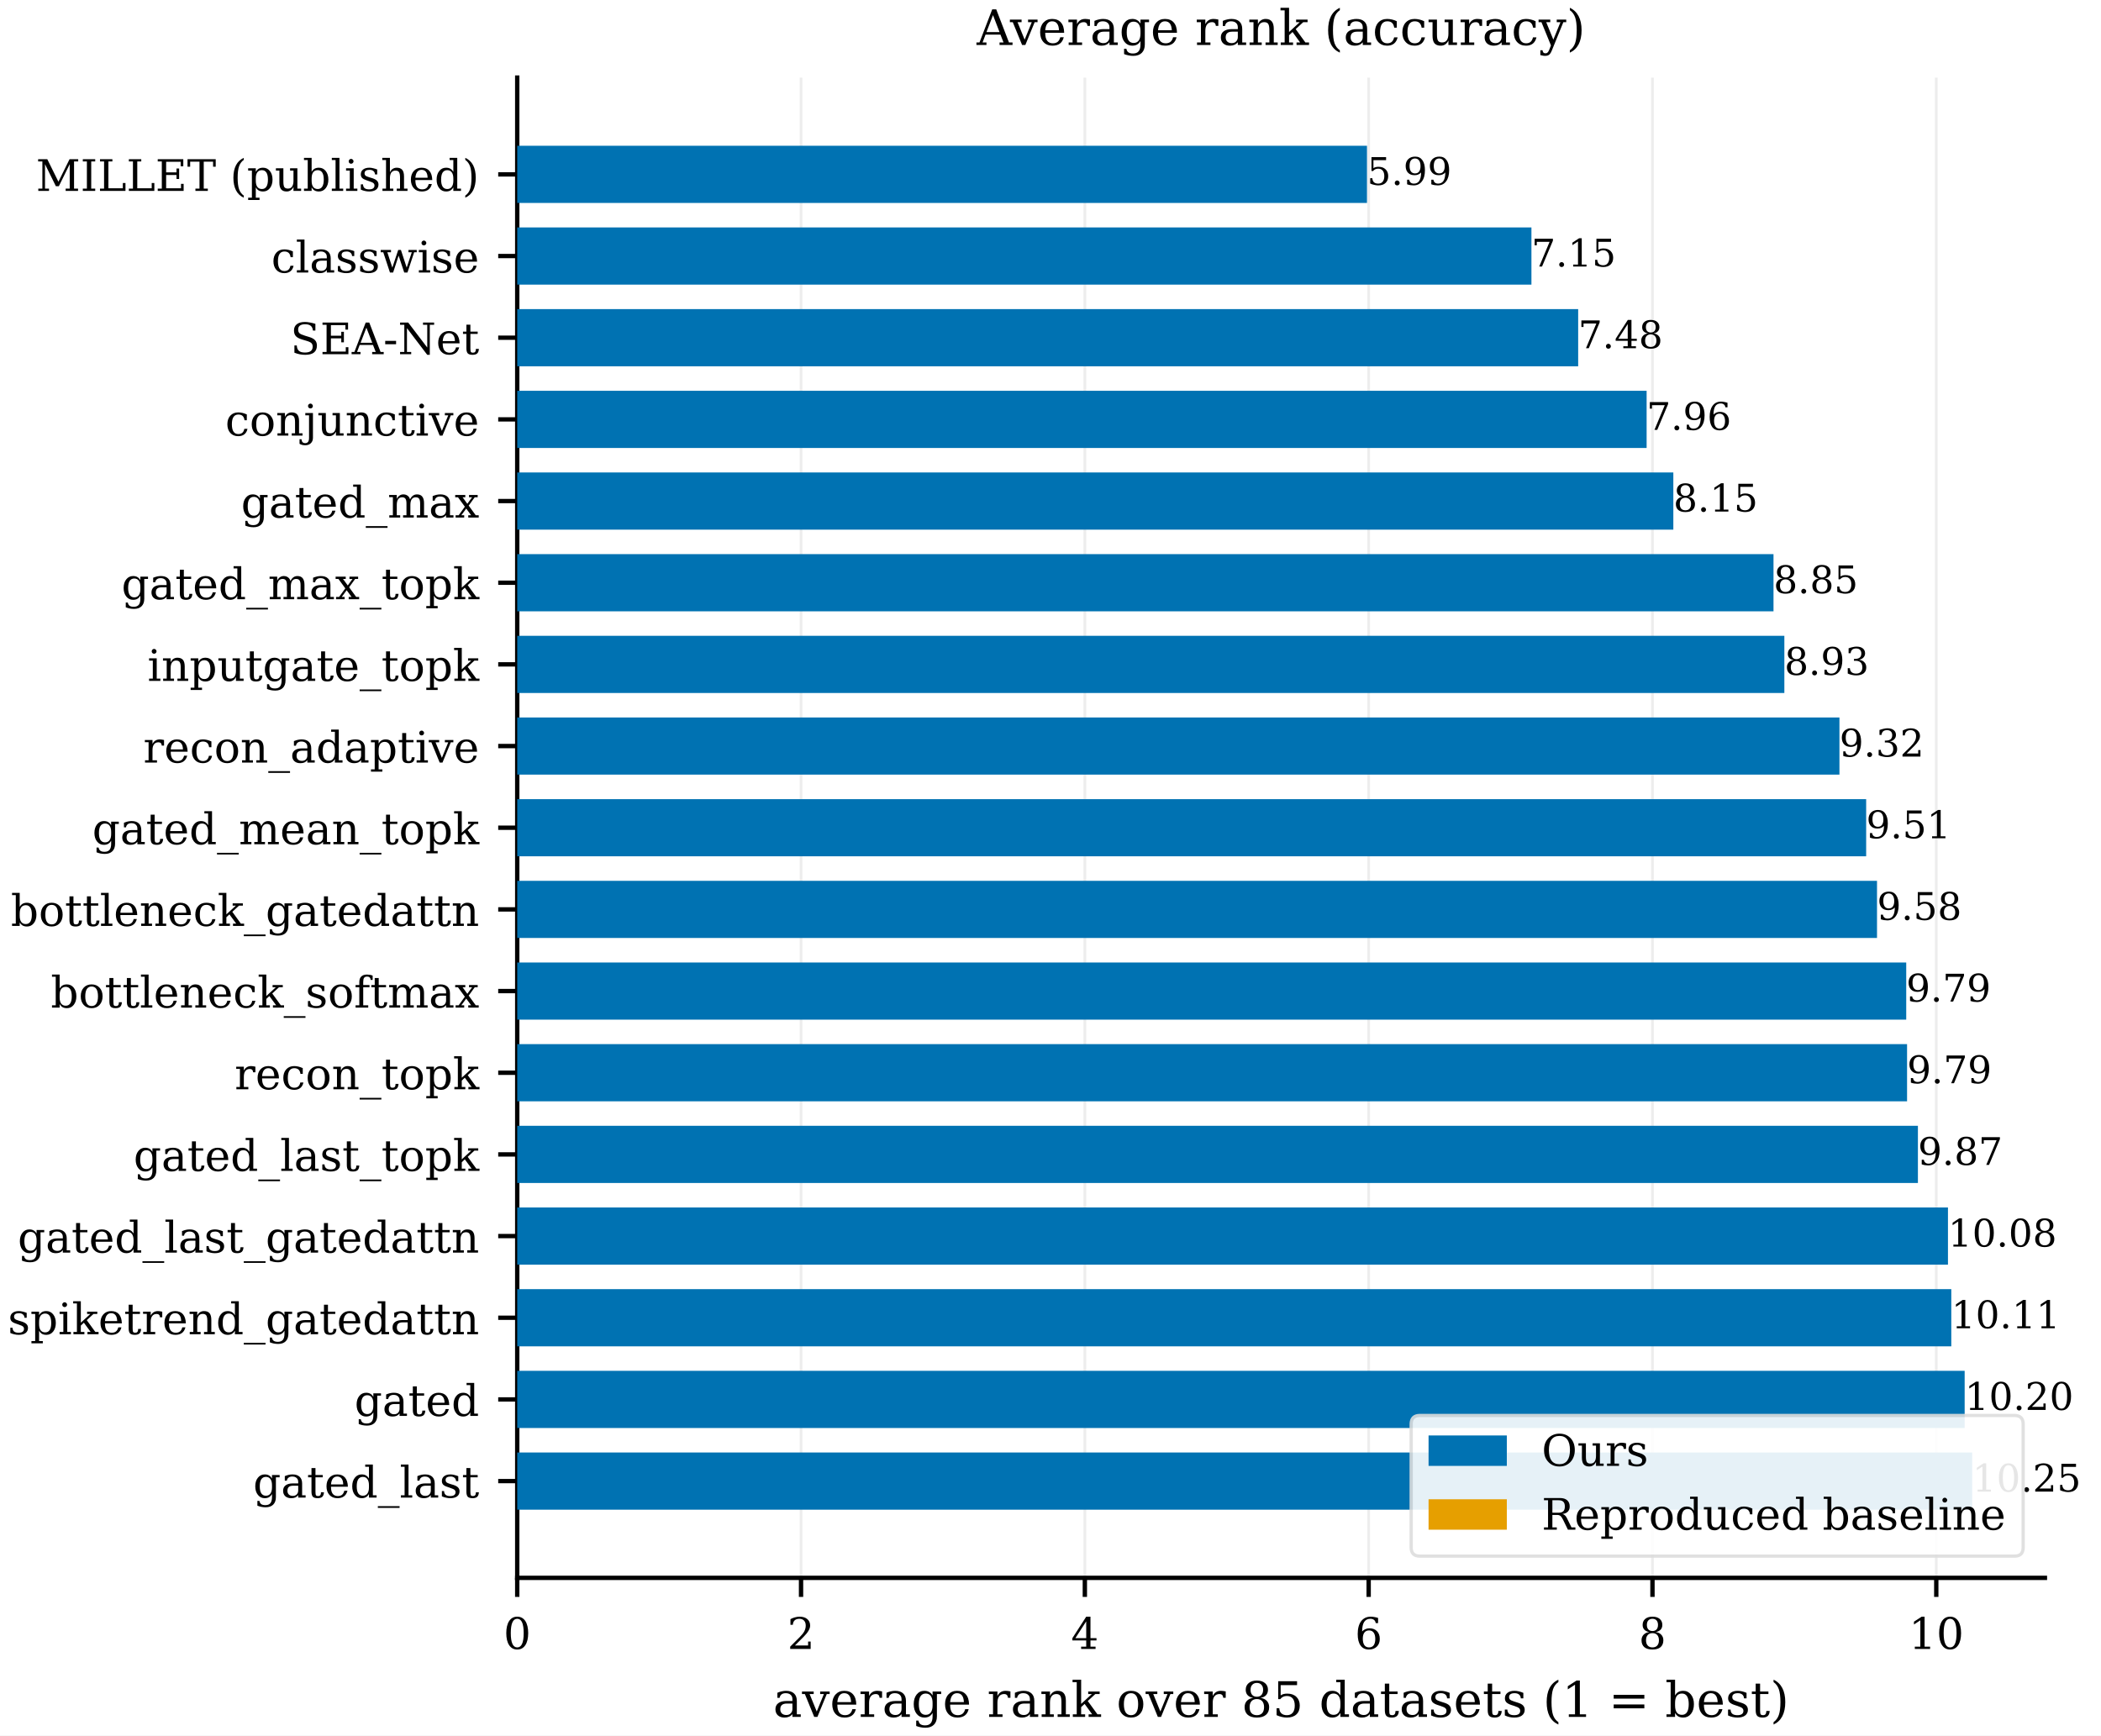
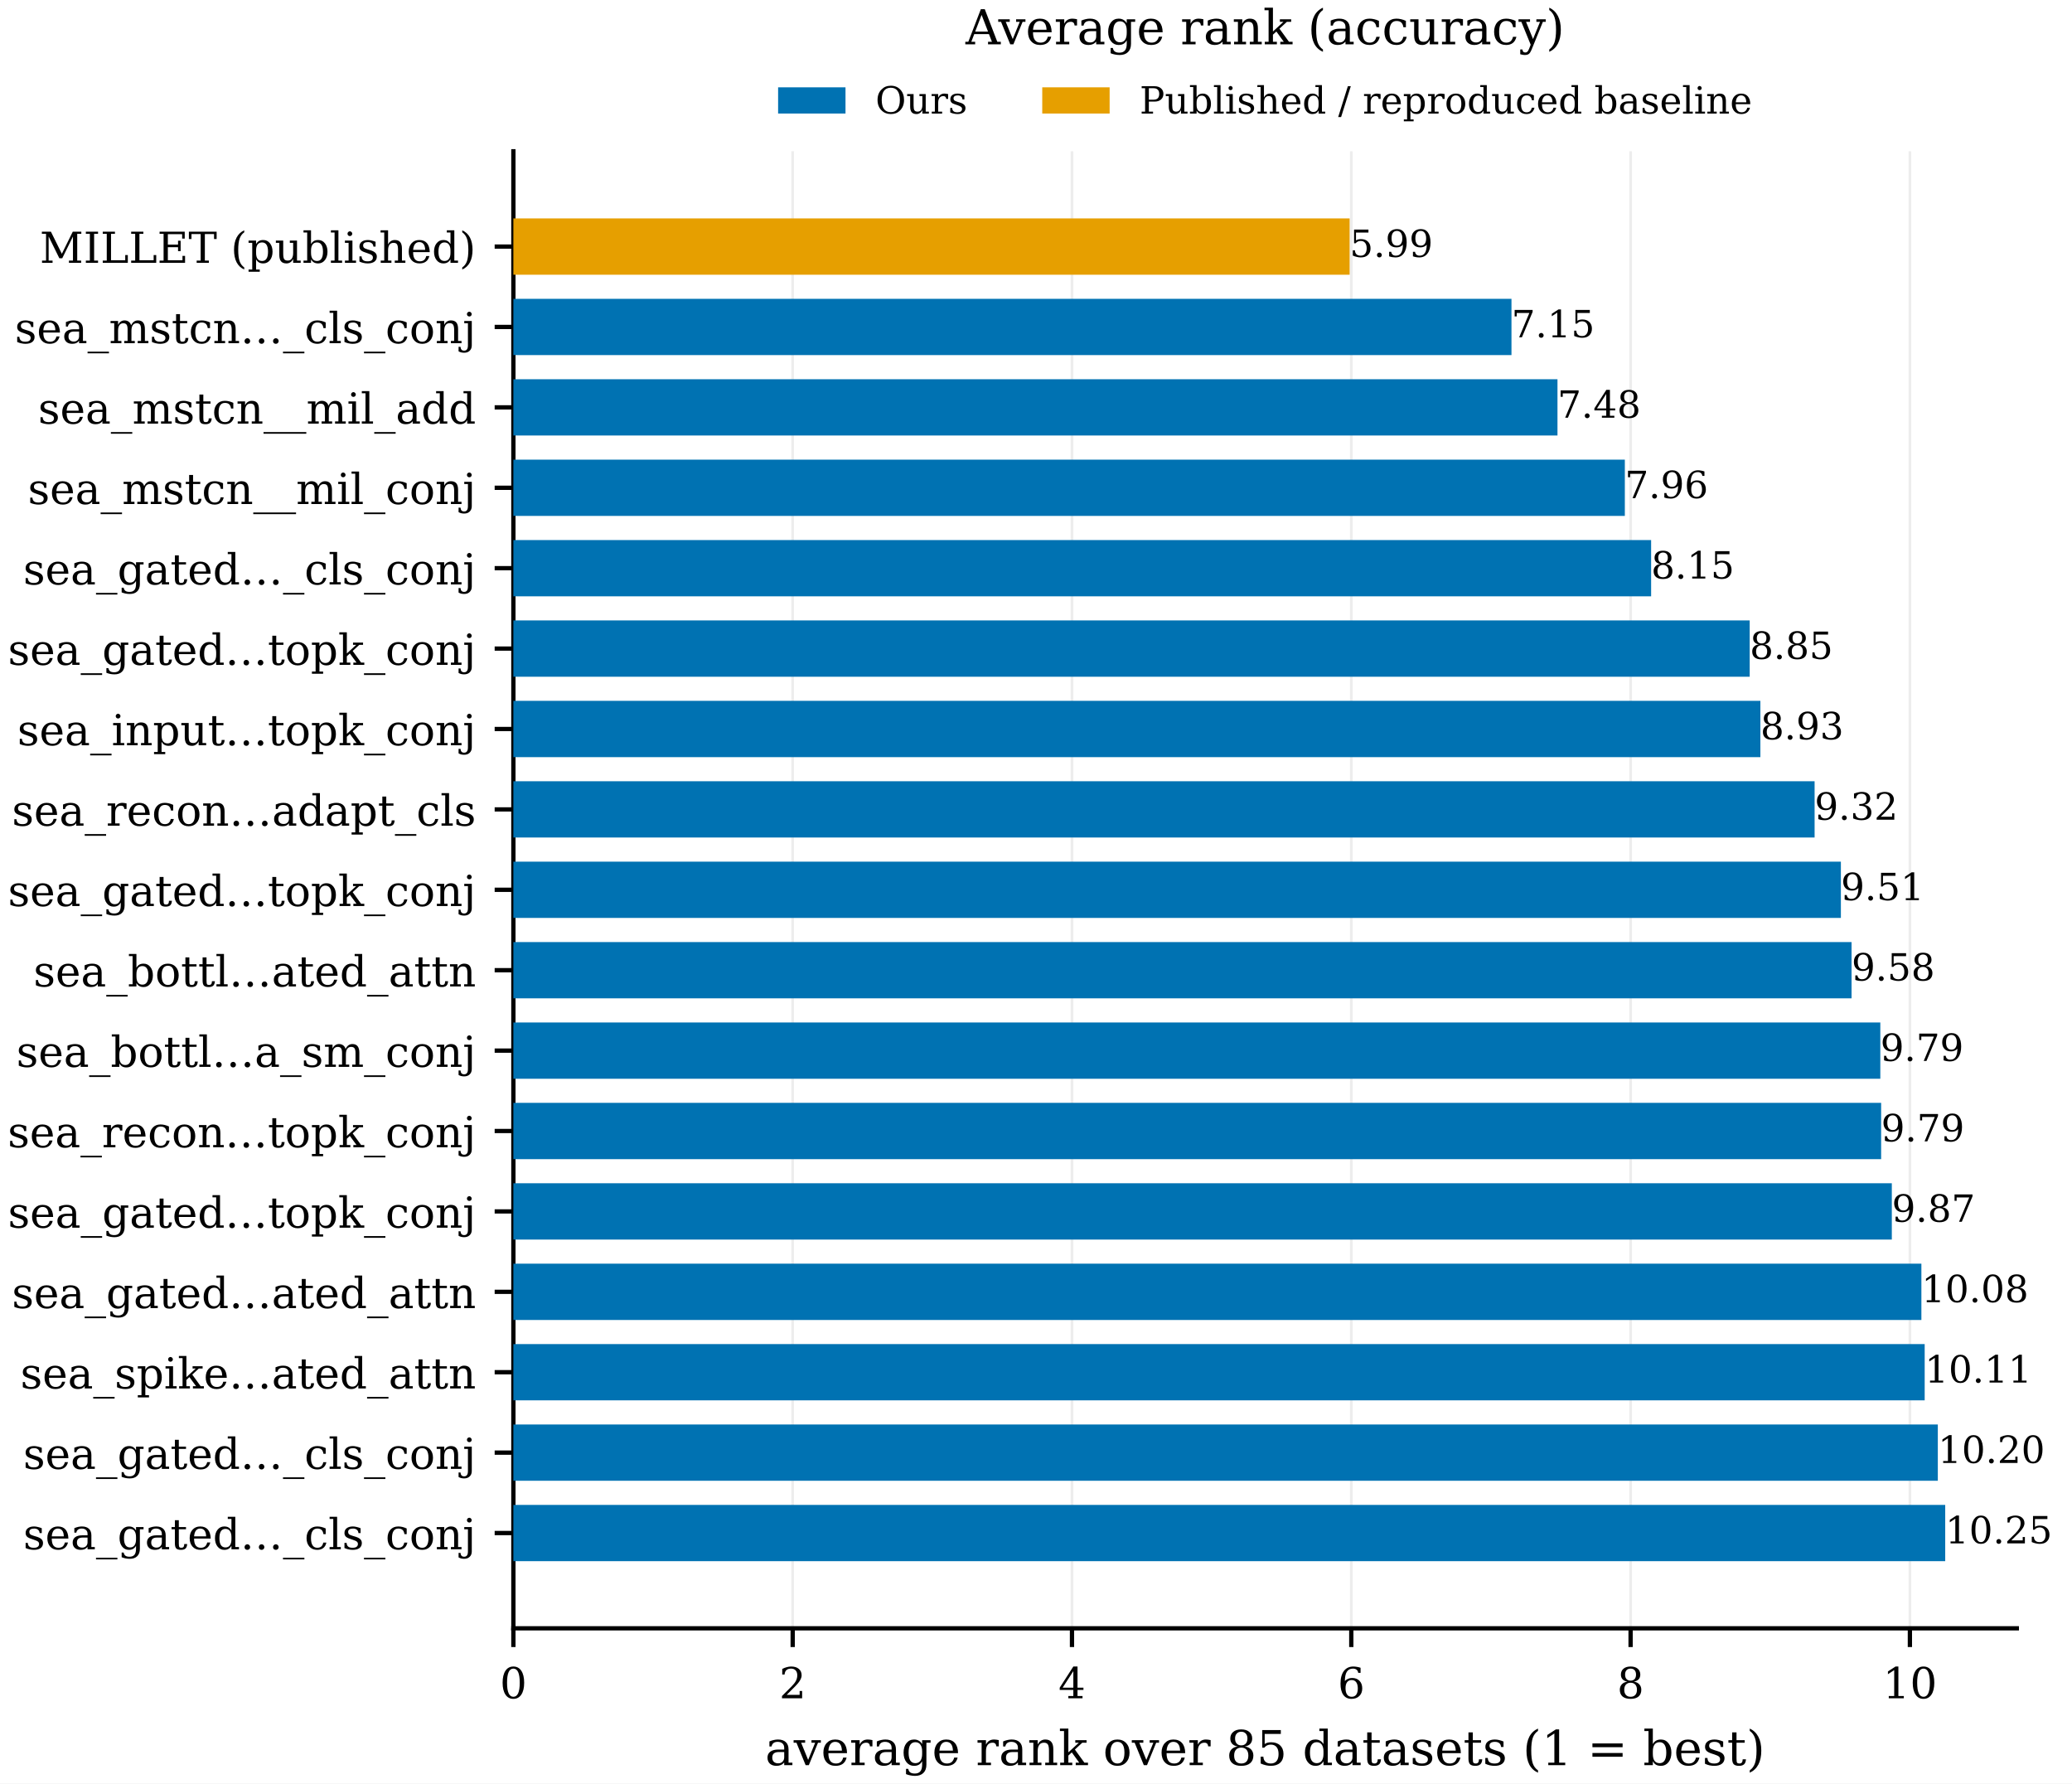
- <svg xmlns="http://www.w3.org/2000/svg" xmlns:xlink="http://www.w3.org/1999/xlink" width="386.582pt" height="319.391pt" viewBox="0 0 386.582 319.391" version="1.1">
+ <svg xmlns="http://www.w3.org/2000/svg" xmlns:xlink="http://www.w3.org/1999/xlink" width="387.398pt" height="333.391pt" viewBox="0 0 387.398 333.391" version="1.1">
  <defs>
    <style type="text/css">*{stroke-linejoin: round; stroke-linecap: butt}</style>
  </defs>
  <g id="figure_1">
    <g id="patch_1">
-       <path d="M -0 319.391  L 386.582 319.391  L 386.582 0  L -0 0  z " style="fill: #ffffff" />
+       <path d="M -0 333.391  L 387.398 333.391  L 387.398 0  L -0 0  z " style="fill: #ffffff" />
    </g>
    <g id="axes_1">
      <g id="patch_2">
-         <path d="M 95.17 290.37  L 376.262 290.37  L 376.262 14.279  L 95.17 14.279  z " style="fill: #ffffff" />
+         <path d="M 95.986 304.37  L 377.079 304.37  L 377.079 28.279  L 95.986 28.279  z " style="fill: #ffffff" />
      </g>
      <g id="matplotlib.axis_1">
        <g id="xtick_1">
          <g id="line2d_1">
-             <path d="M 95.17 290.37  L 95.17 14.279  " clip-path="url(#p36bfbd671e)" style="fill: none; stroke: #cccccc; stroke-opacity: 0.35; stroke-width: 0.5; stroke-linecap: square" />
+             <path d="M 95.986 304.37  L 95.986 28.279  " clip-path="url(#p0c014fd1ec)" style="fill: none; stroke: #cccccc; stroke-opacity: 0.35; stroke-width: 0.5; stroke-linecap: square" />
          </g>
          <g id="line2d_2">
            <defs>
-               <path id="md4dc0b3543" d="M 0 0  L 0 3.5  " style="stroke: #000000; stroke-width: 0.8" />
+               <path id="m9a88ada9fd" d="M 0 0  L 0 3.5  " style="stroke: #000000; stroke-width: 0.8" />
            </defs>
            <g>
-               <use xlink:href="#md4dc0b3543" x="95.17" y="290.37" style="stroke: #000000; stroke-width: 0.8" />
+               <use xlink:href="#m9a88ada9fd" x="95.986" y="304.37" style="stroke: #000000; stroke-width: 0.8" />
            </g>
          </g>
          <g id="text_1">
-             <text style="font: 8px 'DejaVu Serif', 'Times New Roman', 'Times', 'Computer Modern Roman', serif; text-anchor: middle" x="95.17" y="303.449" transform="rotate(-0 95.17 303.4485)">0</text>
+             <text style="font: 8px 'DejaVu Serif', 'Times New Roman', 'Times', 'Computer Modern Roman', serif; text-anchor: middle" x="95.986" y="317.449" transform="rotate(-0 95.98625 317.4485)">0</text>
          </g>
        </g>
        <g id="xtick_2">
          <g id="line2d_3">
-             <path d="M 147.391 290.37  L 147.391 14.279  " clip-path="url(#p36bfbd671e)" style="fill: none; stroke: #cccccc; stroke-opacity: 0.35; stroke-width: 0.5; stroke-linecap: square" />
+             <path d="M 148.207 304.37  L 148.207 28.279  " clip-path="url(#p0c014fd1ec)" style="fill: none; stroke: #cccccc; stroke-opacity: 0.35; stroke-width: 0.5; stroke-linecap: square" />
          </g>
          <g id="line2d_4">
            <g>
-               <use xlink:href="#md4dc0b3543" x="147.391" y="290.37" style="stroke: #000000; stroke-width: 0.8" />
+               <use xlink:href="#m9a88ada9fd" x="148.207" y="304.37" style="stroke: #000000; stroke-width: 0.8" />
            </g>
          </g>
          <g id="text_2">
-             <text style="font: 8px 'DejaVu Serif', 'Times New Roman', 'Times', 'Computer Modern Roman', serif; text-anchor: middle" x="147.391" y="303.449" transform="rotate(-0 147.3906 303.4485)">2</text>
+             <text style="font: 8px 'DejaVu Serif', 'Times New Roman', 'Times', 'Computer Modern Roman', serif; text-anchor: middle" x="148.207" y="317.449" transform="rotate(-0 148.2068 317.4485)">2</text>
          </g>
        </g>
        <g id="xtick_3">
          <g id="line2d_5">
-             <path d="M 199.611 290.37  L 199.611 14.279  " clip-path="url(#p36bfbd671e)" style="fill: none; stroke: #cccccc; stroke-opacity: 0.35; stroke-width: 0.5; stroke-linecap: square" />
+             <path d="M 200.427 304.37  L 200.427 28.279  " clip-path="url(#p0c014fd1ec)" style="fill: none; stroke: #cccccc; stroke-opacity: 0.35; stroke-width: 0.5; stroke-linecap: square" />
          </g>
          <g id="line2d_6">
            <g>
-               <use xlink:href="#md4dc0b3543" x="199.611" y="290.37" style="stroke: #000000; stroke-width: 0.8" />
+               <use xlink:href="#m9a88ada9fd" x="200.427" y="304.37" style="stroke: #000000; stroke-width: 0.8" />
            </g>
          </g>
          <g id="text_3">
-             <text style="font: 8px 'DejaVu Serif', 'Times New Roman', 'Times', 'Computer Modern Roman', serif; text-anchor: middle" x="199.611" y="303.449" transform="rotate(-0 199.6111 303.4485)">4</text>
+             <text style="font: 8px 'DejaVu Serif', 'Times New Roman', 'Times', 'Computer Modern Roman', serif; text-anchor: middle" x="200.427" y="317.449" transform="rotate(-0 200.4274 317.4485)">4</text>
          </g>
        </g>
        <g id="xtick_4">
          <g id="line2d_7">
-             <path d="M 251.832 290.37  L 251.832 14.279  " clip-path="url(#p36bfbd671e)" style="fill: none; stroke: #cccccc; stroke-opacity: 0.35; stroke-width: 0.5; stroke-linecap: square" />
+             <path d="M 252.648 304.37  L 252.648 28.279  " clip-path="url(#p0c014fd1ec)" style="fill: none; stroke: #cccccc; stroke-opacity: 0.35; stroke-width: 0.5; stroke-linecap: square" />
          </g>
          <g id="line2d_8">
            <g>
-               <use xlink:href="#md4dc0b3543" x="251.832" y="290.37" style="stroke: #000000; stroke-width: 0.8" />
+               <use xlink:href="#m9a88ada9fd" x="252.648" y="304.37" style="stroke: #000000; stroke-width: 0.8" />
            </g>
          </g>
          <g id="text_4">
-             <text style="font: 8px 'DejaVu Serif', 'Times New Roman', 'Times', 'Computer Modern Roman', serif; text-anchor: middle" x="251.832" y="303.449" transform="rotate(-0 251.8317 303.4485)">6</text>
+             <text style="font: 8px 'DejaVu Serif', 'Times New Roman', 'Times', 'Computer Modern Roman', serif; text-anchor: middle" x="252.648" y="317.449" transform="rotate(-0 252.6479 317.4485)">6</text>
          </g>
        </g>
        <g id="xtick_5">
          <g id="line2d_9">
-             <path d="M 304.052 290.37  L 304.052 14.279  " clip-path="url(#p36bfbd671e)" style="fill: none; stroke: #cccccc; stroke-opacity: 0.35; stroke-width: 0.5; stroke-linecap: square" />
+             <path d="M 304.868 304.37  L 304.868 28.279  " clip-path="url(#p0c014fd1ec)" style="fill: none; stroke: #cccccc; stroke-opacity: 0.35; stroke-width: 0.5; stroke-linecap: square" />
          </g>
          <g id="line2d_10">
            <g>
-               <use xlink:href="#md4dc0b3543" x="304.052" y="290.37" style="stroke: #000000; stroke-width: 0.8" />
+               <use xlink:href="#m9a88ada9fd" x="304.868" y="304.37" style="stroke: #000000; stroke-width: 0.8" />
            </g>
          </g>
          <g id="text_5">
-             <text style="font: 8px 'DejaVu Serif', 'Times New Roman', 'Times', 'Computer Modern Roman', serif; text-anchor: middle" x="304.052" y="303.449" transform="rotate(-0 304.0522 303.4485)">8</text>
+             <text style="font: 8px 'DejaVu Serif', 'Times New Roman', 'Times', 'Computer Modern Roman', serif; text-anchor: middle" x="304.868" y="317.449" transform="rotate(-0 304.8685 317.4485)">8</text>
          </g>
        </g>
        <g id="xtick_6">
          <g id="line2d_11">
-             <path d="M 356.273 290.37  L 356.273 14.279  " clip-path="url(#p36bfbd671e)" style="fill: none; stroke: #cccccc; stroke-opacity: 0.35; stroke-width: 0.5; stroke-linecap: square" />
+             <path d="M 357.089 304.37  L 357.089 28.279  " clip-path="url(#p0c014fd1ec)" style="fill: none; stroke: #cccccc; stroke-opacity: 0.35; stroke-width: 0.5; stroke-linecap: square" />
          </g>
          <g id="line2d_12">
            <g>
-               <use xlink:href="#md4dc0b3543" x="356.273" y="290.37" style="stroke: #000000; stroke-width: 0.8" />
+               <use xlink:href="#m9a88ada9fd" x="357.089" y="304.37" style="stroke: #000000; stroke-width: 0.8" />
            </g>
          </g>
          <g id="text_6">
-             <text style="font: 8px 'DejaVu Serif', 'Times New Roman', 'Times', 'Computer Modern Roman', serif; text-anchor: middle" x="356.273" y="303.449" transform="rotate(-0 356.2728 303.4485)">10</text>
+             <text style="font: 8px 'DejaVu Serif', 'Times New Roman', 'Times', 'Computer Modern Roman', serif; text-anchor: middle" x="357.089" y="317.449" transform="rotate(-0 357.089 317.4485)">10</text>
          </g>
        </g>
        <g id="text_7">
-           <text style="font: 9px 'DejaVu Serif', 'Times New Roman', 'Times', 'Computer Modern Roman', serif; text-anchor: middle" x="235.716" y="315.951" transform="rotate(-0 235.7163 315.9509)">average rank over 85 datasets (1 = best)</text>
+           <text style="font: 9px 'DejaVu Serif', 'Times New Roman', 'Times', 'Computer Modern Roman', serif; text-anchor: middle" x="236.532" y="329.951" transform="rotate(-0 236.5325 329.9509)">average rank over 85 datasets (1 = best)</text>
        </g>
      </g>
      <g id="matplotlib.axis_2">
        <g id="ytick_1">
          <g id="line2d_13">
            <defs>
-               <path id="md10e250f3a" d="M 0 0  L -3.5 0  " style="stroke: #000000; stroke-width: 0.8" />
+               <path id="m414c59c64f" d="M 0 0  L -3.5 0  " style="stroke: #000000; stroke-width: 0.8" />
            </defs>
            <g>
-               <use xlink:href="#md10e250f3a" x="95.17" y="32.089" style="stroke: #000000; stroke-width: 0.8" />
+               <use xlink:href="#m414c59c64f" x="95.986" y="46.089" style="stroke: #000000; stroke-width: 0.8" />
            </g>
          </g>
          <g id="text_8">
-             <text style="font: 8px 'DejaVu Serif', 'Times New Roman', 'Times', 'Computer Modern Roman', serif; text-anchor: end" x="88.17" y="35.128" transform="rotate(-0 88.17 35.12788)">MILLET (published)</text>
+             <text style="font: 8px 'DejaVu Serif', 'Times New Roman', 'Times', 'Computer Modern Roman', serif; text-anchor: end" x="88.986" y="49.128" transform="rotate(-0 88.98625 49.12788)">MILLET (published)</text>
          </g>
        </g>
        <g id="ytick_2">
          <g id="line2d_14">
            <g>
-               <use xlink:href="#md10e250f3a" x="95.17" y="47.118" style="stroke: #000000; stroke-width: 0.8" />
+               <use xlink:href="#m414c59c64f" x="95.986" y="61.118" style="stroke: #000000; stroke-width: 0.8" />
            </g>
          </g>
          <g id="text_9">
-             <text style="font: 8px 'DejaVu Serif', 'Times New Roman', 'Times', 'Computer Modern Roman', serif; text-anchor: end" x="88.17" y="50.157" transform="rotate(-0 88.17 50.15734)">classwise</text>
+             <text style="font: 8px 'DejaVu Serif', 'Times New Roman', 'Times', 'Computer Modern Roman', serif; text-anchor: end" x="88.986" y="64.157" transform="rotate(-0 88.98625 64.15734)">sea_mstcn…_cls_conj</text>
          </g>
        </g>
        <g id="ytick_3">
          <g id="line2d_15">
            <g>
-               <use xlink:href="#md10e250f3a" x="95.17" y="62.147" style="stroke: #000000; stroke-width: 0.8" />
+               <use xlink:href="#m414c59c64f" x="95.986" y="76.147" style="stroke: #000000; stroke-width: 0.8" />
            </g>
          </g>
          <g id="text_10">
-             <text style="font: 8px 'DejaVu Serif', 'Times New Roman', 'Times', 'Computer Modern Roman', serif; text-anchor: end" x="88.17" y="65.187" transform="rotate(-0 88.17 65.1868)">SEA-Net</text>
+             <text style="font: 8px 'DejaVu Serif', 'Times New Roman', 'Times', 'Computer Modern Roman', serif; text-anchor: end" x="88.986" y="79.187" transform="rotate(-0 88.98625 79.1868)">sea_mstcn__mil_add</text>
          </g>
        </g>
        <g id="ytick_4">
          <g id="line2d_16">
            <g>
-               <use xlink:href="#md10e250f3a" x="95.17" y="77.177" style="stroke: #000000; stroke-width: 0.8" />
+               <use xlink:href="#m414c59c64f" x="95.986" y="91.177" style="stroke: #000000; stroke-width: 0.8" />
            </g>
          </g>
          <g id="text_11">
-             <text style="font: 8px 'DejaVu Serif', 'Times New Roman', 'Times', 'Computer Modern Roman', serif; text-anchor: end" x="88.17" y="80.159" transform="rotate(-0 88.17 80.15939)">conjunctive</text>
+             <text style="font: 8px 'DejaVu Serif', 'Times New Roman', 'Times', 'Computer Modern Roman', serif; text-anchor: end" x="88.986" y="94.216" transform="rotate(-0 88.98625 94.21626)">sea_mstcn__mil_conj</text>
          </g>
        </g>
        <g id="ytick_5">
          <g id="line2d_17">
            <g>
-               <use xlink:href="#md10e250f3a" x="95.17" y="92.206" style="stroke: #000000; stroke-width: 0.8" />
+               <use xlink:href="#m414c59c64f" x="95.986" y="106.206" style="stroke: #000000; stroke-width: 0.8" />
            </g>
          </g>
          <g id="text_12">
-             <text style="font: 8px 'DejaVu Serif', 'Times New Roman', 'Times', 'Computer Modern Roman', serif; text-anchor: end" x="88.17" y="95.246" transform="rotate(-0 88.17 95.24572)">gated_max</text>
+             <text style="font: 8px 'DejaVu Serif', 'Times New Roman', 'Times', 'Computer Modern Roman', serif; text-anchor: end" x="88.986" y="109.246" transform="rotate(-0 88.98625 109.2457)">sea_gated…_cls_conj</text>
          </g>
        </g>
        <g id="ytick_6">
          <g id="line2d_18">
            <g>
-               <use xlink:href="#md10e250f3a" x="95.17" y="107.236" style="stroke: #000000; stroke-width: 0.8" />
+               <use xlink:href="#m414c59c64f" x="95.986" y="121.236" style="stroke: #000000; stroke-width: 0.8" />
            </g>
          </g>
          <g id="text_13">
-             <text style="font: 8px 'DejaVu Serif', 'Times New Roman', 'Times', 'Computer Modern Roman', serif; text-anchor: end" x="88.17" y="110.275" transform="rotate(-0 88.17 110.2752)">gated_max_topk</text>
+             <text style="font: 8px 'DejaVu Serif', 'Times New Roman', 'Times', 'Computer Modern Roman', serif; text-anchor: end" x="88.986" y="124.275" transform="rotate(-0 88.98625 124.2752)">sea_gated…topk_conj</text>
          </g>
        </g>
        <g id="ytick_7">
          <g id="line2d_19">
            <g>
-               <use xlink:href="#md10e250f3a" x="95.17" y="122.265" style="stroke: #000000; stroke-width: 0.8" />
+               <use xlink:href="#m414c59c64f" x="95.986" y="136.265" style="stroke: #000000; stroke-width: 0.8" />
            </g>
          </g>
          <g id="text_14">
-             <text style="font: 8px 'DejaVu Serif', 'Times New Roman', 'Times', 'Computer Modern Roman', serif; text-anchor: end" x="88.17" y="125.305" transform="rotate(-0 88.17 125.3046)">inputgate_topk</text>
+             <text style="font: 8px 'DejaVu Serif', 'Times New Roman', 'Times', 'Computer Modern Roman', serif; text-anchor: end" x="88.986" y="139.305" transform="rotate(-0 88.98625 139.3046)">sea_input…topk_conj</text>
          </g>
        </g>
        <g id="ytick_8">
          <g id="line2d_20">
            <g>
-               <use xlink:href="#md10e250f3a" x="95.17" y="137.295" style="stroke: #000000; stroke-width: 0.8" />
+               <use xlink:href="#m414c59c64f" x="95.986" y="151.295" style="stroke: #000000; stroke-width: 0.8" />
            </g>
          </g>
          <g id="text_15">
-             <text style="font: 8px 'DejaVu Serif', 'Times New Roman', 'Times', 'Computer Modern Roman', serif; text-anchor: end" x="88.17" y="140.334" transform="rotate(-0 88.17 140.3341)">recon_adaptive</text>
+             <text style="font: 8px 'DejaVu Serif', 'Times New Roman', 'Times', 'Computer Modern Roman', serif; text-anchor: end" x="88.986" y="154.334" transform="rotate(-0 88.98625 154.3341)">sea_recon…adapt_cls</text>
          </g>
        </g>
        <g id="ytick_9">
          <g id="line2d_21">
            <g>
-               <use xlink:href="#md10e250f3a" x="95.17" y="152.324" style="stroke: #000000; stroke-width: 0.8" />
+               <use xlink:href="#m414c59c64f" x="95.986" y="166.324" style="stroke: #000000; stroke-width: 0.8" />
            </g>
          </g>
          <g id="text_16">
-             <text style="font: 8px 'DejaVu Serif', 'Times New Roman', 'Times', 'Computer Modern Roman', serif; text-anchor: end" x="88.17" y="155.364" transform="rotate(-0 88.17 155.3636)">gated_mean_topk</text>
+             <text style="font: 8px 'DejaVu Serif', 'Times New Roman', 'Times', 'Computer Modern Roman', serif; text-anchor: end" x="88.986" y="169.364" transform="rotate(-0 88.98625 169.3636)">sea_gated…topk_conj</text>
          </g>
        </g>
        <g id="ytick_10">
          <g id="line2d_22">
            <g>
-               <use xlink:href="#md10e250f3a" x="95.17" y="167.354" style="stroke: #000000; stroke-width: 0.8" />
+               <use xlink:href="#m414c59c64f" x="95.986" y="181.354" style="stroke: #000000; stroke-width: 0.8" />
            </g>
          </g>
          <g id="text_17">
-             <text style="font: 8px 'DejaVu Serif', 'Times New Roman', 'Times', 'Computer Modern Roman', serif; text-anchor: end" x="88.17" y="170.393" transform="rotate(-0 88.17 170.393)">bottleneck_gatedattn</text>
+             <text style="font: 8px 'DejaVu Serif', 'Times New Roman', 'Times', 'Computer Modern Roman', serif; text-anchor: end" x="88.986" y="184.393" transform="rotate(-0 88.98625 184.393)">sea_bottl…ated_attn</text>
          </g>
        </g>
        <g id="ytick_11">
          <g id="line2d_23">
            <g>
-               <use xlink:href="#md10e250f3a" x="95.17" y="182.383" style="stroke: #000000; stroke-width: 0.8" />
+               <use xlink:href="#m414c59c64f" x="95.986" y="196.383" style="stroke: #000000; stroke-width: 0.8" />
            </g>
          </g>
          <g id="text_18">
-             <text style="font: 8px 'DejaVu Serif', 'Times New Roman', 'Times', 'Computer Modern Roman', serif; text-anchor: end" x="88.17" y="185.422" transform="rotate(-0 88.17 185.4225)">bottleneck_softmax</text>
+             <text style="font: 8px 'DejaVu Serif', 'Times New Roman', 'Times', 'Computer Modern Roman', serif; text-anchor: end" x="88.986" y="199.422" transform="rotate(-0 88.98625 199.4225)">sea_bottl…a_sm_conj</text>
          </g>
        </g>
        <g id="ytick_12">
          <g id="line2d_24">
            <g>
-               <use xlink:href="#md10e250f3a" x="95.17" y="197.413" style="stroke: #000000; stroke-width: 0.8" />
+               <use xlink:href="#m414c59c64f" x="95.986" y="211.413" style="stroke: #000000; stroke-width: 0.8" />
            </g>
          </g>
          <g id="text_19">
-             <text style="font: 8px 'DejaVu Serif', 'Times New Roman', 'Times', 'Computer Modern Roman', serif; text-anchor: end" x="88.17" y="200.452" transform="rotate(-0 88.17 200.452)">recon_topk</text>
+             <text style="font: 8px 'DejaVu Serif', 'Times New Roman', 'Times', 'Computer Modern Roman', serif; text-anchor: end" x="88.986" y="214.452" transform="rotate(-0 88.98625 214.452)">sea_recon…topk_conj</text>
          </g>
        </g>
        <g id="ytick_13">
          <g id="line2d_25">
            <g>
-               <use xlink:href="#md10e250f3a" x="95.17" y="212.442" style="stroke: #000000; stroke-width: 0.8" />
+               <use xlink:href="#m414c59c64f" x="95.986" y="226.442" style="stroke: #000000; stroke-width: 0.8" />
            </g>
          </g>
          <g id="text_20">
-             <text style="font: 8px 'DejaVu Serif', 'Times New Roman', 'Times', 'Computer Modern Roman', serif; text-anchor: end" x="88.17" y="215.481" transform="rotate(-0 88.17 215.4814)">gated_last_topk</text>
+             <text style="font: 8px 'DejaVu Serif', 'Times New Roman', 'Times', 'Computer Modern Roman', serif; text-anchor: end" x="88.986" y="229.481" transform="rotate(-0 88.98625 229.4814)">sea_gated…topk_conj</text>
          </g>
        </g>
        <g id="ytick_14">
          <g id="line2d_26">
            <g>
-               <use xlink:href="#md10e250f3a" x="95.17" y="227.471" style="stroke: #000000; stroke-width: 0.8" />
+               <use xlink:href="#m414c59c64f" x="95.986" y="241.471" style="stroke: #000000; stroke-width: 0.8" />
            </g>
          </g>
          <g id="text_21">
-             <text style="font: 8px 'DejaVu Serif', 'Times New Roman', 'Times', 'Computer Modern Roman', serif; text-anchor: end" x="88.17" y="230.511" transform="rotate(-0 88.17 230.5109)">gated_last_gatedattn</text>
+             <text style="font: 8px 'DejaVu Serif', 'Times New Roman', 'Times', 'Computer Modern Roman', serif; text-anchor: end" x="88.986" y="244.511" transform="rotate(-0 88.98625 244.5109)">sea_gated…ated_attn</text>
          </g>
        </g>
        <g id="ytick_15">
          <g id="line2d_27">
            <g>
-               <use xlink:href="#md10e250f3a" x="95.17" y="242.501" style="stroke: #000000; stroke-width: 0.8" />
+               <use xlink:href="#m414c59c64f" x="95.986" y="256.501" style="stroke: #000000; stroke-width: 0.8" />
            </g>
          </g>
          <g id="text_22">
-             <text style="font: 8px 'DejaVu Serif', 'Times New Roman', 'Times', 'Computer Modern Roman', serif; text-anchor: end" x="88.17" y="245.54" transform="rotate(-0 88.17 245.5403)">spiketrend_gatedattn</text>
+             <text style="font: 8px 'DejaVu Serif', 'Times New Roman', 'Times', 'Computer Modern Roman', serif; text-anchor: end" x="88.986" y="259.54" transform="rotate(-0 88.98625 259.5403)">sea_spike…ated_attn</text>
          </g>
        </g>
        <g id="ytick_16">
          <g id="line2d_28">
            <g>
-               <use xlink:href="#md10e250f3a" x="95.17" y="257.53" style="stroke: #000000; stroke-width: 0.8" />
+               <use xlink:href="#m414c59c64f" x="95.986" y="271.53" style="stroke: #000000; stroke-width: 0.8" />
            </g>
          </g>
          <g id="text_23">
-             <text style="font: 8px 'DejaVu Serif', 'Times New Roman', 'Times', 'Computer Modern Roman', serif; text-anchor: end" x="88.17" y="260.57" transform="rotate(-0 88.17 260.5698)">gated</text>
+             <text style="font: 8px 'DejaVu Serif', 'Times New Roman', 'Times', 'Computer Modern Roman', serif; text-anchor: end" x="88.986" y="274.57" transform="rotate(-0 88.98625 274.5698)">sea_gated…_cls_conj</text>
          </g>
        </g>
        <g id="ytick_17">
          <g id="line2d_29">
            <g>
-               <use xlink:href="#md10e250f3a" x="95.17" y="272.56" style="stroke: #000000; stroke-width: 0.8" />
+               <use xlink:href="#m414c59c64f" x="95.986" y="286.56" style="stroke: #000000; stroke-width: 0.8" />
            </g>
          </g>
          <g id="text_24">
-             <text style="font: 8px 'DejaVu Serif', 'Times New Roman', 'Times', 'Computer Modern Roman', serif; text-anchor: end" x="88.17" y="275.599" transform="rotate(-0 88.17 275.5993)">gated_last</text>
+             <text style="font: 8px 'DejaVu Serif', 'Times New Roman', 'Times', 'Computer Modern Roman', serif; text-anchor: end" x="88.986" y="289.599" transform="rotate(-0 88.98625 289.5993)">sea_gated…_cls_conj</text>
          </g>
        </g>
      </g>
      <g id="patch_3">
-         <path d="M 95.17 290.37  L 95.17 14.279  " style="fill: none; stroke: #000000; stroke-width: 0.8; stroke-linejoin: miter; stroke-linecap: square" />
+         <path d="M 95.986 304.37  L 95.986 28.279  " style="fill: none; stroke: #000000; stroke-width: 0.8; stroke-linejoin: miter; stroke-linecap: square" />
      </g>
      <g id="patch_4">
-         <path d="M 95.17 290.37  L 376.262 290.37  " style="fill: none; stroke: #000000; stroke-width: 0.8; stroke-linejoin: miter; stroke-linecap: square" />
+         <path d="M 95.986 304.37  L 377.079 304.37  " style="fill: none; stroke: #000000; stroke-width: 0.8; stroke-linejoin: miter; stroke-linecap: square" />
      </g>
      <g id="patch_5">
-         <path d="M 95.17 26.828  L 251.524 26.828  L 251.524 37.349  L 95.17 37.349  z " clip-path="url(#p36bfbd671e)" style="fill: #0072b2" />
+         <path d="M 95.986 40.828  L 252.341 40.828  L 252.341 51.349  L 95.986 51.349  z " clip-path="url(#p0c014fd1ec)" style="fill: #e69f00" />
      </g>
      <g id="patch_6">
-         <path d="M 95.17 41.858  L 281.782 41.858  L 281.782 52.378  L 95.17 52.378  z " clip-path="url(#p36bfbd671e)" style="fill: #0072b2" />
+         <path d="M 95.986 55.858  L 282.598 55.858  L 282.598 66.378  L 95.986 66.378  z " clip-path="url(#p0c014fd1ec)" style="fill: #0072b2" />
      </g>
      <g id="patch_7">
-         <path d="M 95.17 56.887  L 290.383 56.887  L 290.383 67.408  L 95.17 67.408  z " clip-path="url(#p36bfbd671e)" style="fill: #0072b2" />
+         <path d="M 95.986 70.887  L 291.199 70.887  L 291.199 81.408  L 95.986 81.408  z " clip-path="url(#p0c014fd1ec)" style="fill: #0072b2" />
      </g>
      <g id="patch_8">
-         <path d="M 95.17 71.917  L 302.977 71.917  L 302.977 82.437  L 95.17 82.437  z " clip-path="url(#p36bfbd671e)" style="fill: #0072b2" />
+         <path d="M 95.986 85.917  L 303.793 85.917  L 303.793 96.437  L 95.986 96.437  z " clip-path="url(#p0c014fd1ec)" style="fill: #0072b2" />
      </g>
      <g id="patch_9">
-         <path d="M 95.17 86.946  L 307.892 86.946  L 307.892 97.467  L 95.17 97.467  z " clip-path="url(#p36bfbd671e)" style="fill: #0072b2" />
+         <path d="M 95.986 100.946  L 308.708 100.946  L 308.708 111.467  L 95.986 111.467  z " clip-path="url(#p0c014fd1ec)" style="fill: #0072b2" />
      </g>
      <g id="patch_10">
-         <path d="M 95.17 101.975  L 326.323 101.975  L 326.323 112.496  L 95.17 112.496  z " clip-path="url(#p36bfbd671e)" style="fill: #0072b2" />
+         <path d="M 95.986 115.975  L 327.139 115.975  L 327.139 126.496  L 95.986 126.496  z " clip-path="url(#p0c014fd1ec)" style="fill: #0072b2" />
      </g>
      <g id="patch_11">
-         <path d="M 95.17 117.005  L 328.319 117.005  L 328.319 127.526  L 95.17 127.526  z " clip-path="url(#p36bfbd671e)" style="fill: #0072b2" />
+         <path d="M 95.986 131.005  L 329.136 131.005  L 329.136 141.526  L 95.986 141.526  z " clip-path="url(#p0c014fd1ec)" style="fill: #0072b2" />
      </g>
      <g id="patch_12">
-         <path d="M 95.17 132.034  L 338.456 132.034  L 338.456 142.555  L 95.17 142.555  z " clip-path="url(#p36bfbd671e)" style="fill: #0072b2" />
+         <path d="M 95.986 146.034  L 339.273 146.034  L 339.273 156.555  L 95.986 156.555  z " clip-path="url(#p0c014fd1ec)" style="fill: #0072b2" />
      </g>
      <g id="patch_13">
-         <path d="M 95.17 147.064  L 343.371 147.064  L 343.371 157.585  L 95.17 157.585  z " clip-path="url(#p36bfbd671e)" style="fill: #0072b2" />
+         <path d="M 95.986 161.064  L 344.187 161.064  L 344.187 171.585  L 95.986 171.585  z " clip-path="url(#p0c014fd1ec)" style="fill: #0072b2" />
      </g>
      <g id="patch_14">
-         <path d="M 95.17 162.093  L 345.368 162.093  L 345.368 172.614  L 95.17 172.614  z " clip-path="url(#p36bfbd671e)" style="fill: #0072b2" />
+         <path d="M 95.986 176.093  L 346.184 176.093  L 346.184 186.614  L 95.986 186.614  z " clip-path="url(#p0c014fd1ec)" style="fill: #0072b2" />
      </g>
      <g id="patch_15">
-         <path d="M 95.17 177.123  L 350.744 177.123  L 350.744 187.643  L 95.17 187.643  z " clip-path="url(#p36bfbd671e)" style="fill: #0072b2" />
+         <path d="M 95.986 191.123  L 351.56 191.123  L 351.56 201.643  L 95.986 201.643  z " clip-path="url(#p0c014fd1ec)" style="fill: #0072b2" />
      </g>
      <g id="patch_16">
-         <path d="M 95.17 192.152  L 350.897 192.152  L 350.897 202.673  L 95.17 202.673  z " clip-path="url(#p36bfbd671e)" style="fill: #0072b2" />
+         <path d="M 95.986 206.152  L 351.713 206.152  L 351.713 216.673  L 95.986 216.673  z " clip-path="url(#p0c014fd1ec)" style="fill: #0072b2" />
      </g>
      <g id="patch_17">
-         <path d="M 95.17 207.182  L 352.894 207.182  L 352.894 217.702  L 95.17 217.702  z " clip-path="url(#p36bfbd671e)" style="fill: #0072b2" />
+         <path d="M 95.986 221.182  L 353.71 221.182  L 353.71 231.702  L 95.986 231.702  z " clip-path="url(#p0c014fd1ec)" style="fill: #0072b2" />
      </g>
      <g id="patch_18">
-         <path d="M 95.17 222.211  L 358.423 222.211  L 358.423 232.732  L 95.17 232.732  z " clip-path="url(#p36bfbd671e)" style="fill: #0072b2" />
+         <path d="M 95.986 236.211  L 359.239 236.211  L 359.239 246.732  L 95.986 246.732  z " clip-path="url(#p0c014fd1ec)" style="fill: #0072b2" />
      </g>
      <g id="patch_19">
-         <path d="M 95.17 237.241  L 359.037 237.241  L 359.037 247.761  L 95.17 247.761  z " clip-path="url(#p36bfbd671e)" style="fill: #0072b2" />
+         <path d="M 95.986 251.241  L 359.854 251.241  L 359.854 261.761  L 95.986 261.761  z " clip-path="url(#p0c014fd1ec)" style="fill: #0072b2" />
      </g>
      <g id="patch_20">
-         <path d="M 95.17 252.27  L 361.495 252.27  L 361.495 262.791  L 95.17 262.791  z " clip-path="url(#p36bfbd671e)" style="fill: #0072b2" />
+         <path d="M 95.986 266.27  L 362.311 266.27  L 362.311 276.791  L 95.986 276.791  z " clip-path="url(#p0c014fd1ec)" style="fill: #0072b2" />
      </g>
      <g id="patch_21">
-         <path d="M 95.17 267.3  L 362.877 267.3  L 362.877 277.82  L 95.17 277.82  z " clip-path="url(#p36bfbd671e)" style="fill: #0072b2" />
+         <path d="M 95.986 281.3  L 363.693 281.3  L 363.693 291.82  L 95.986 291.82  z " clip-path="url(#p0c014fd1ec)" style="fill: #0072b2" />
      </g>
      <g id="text_25">
-         <text style="font: 7px 'DejaVu Serif', 'Times New Roman', 'Times', 'Computer Modern Roman', serif; text-anchor: start" x="251.524" y="34.02" transform="rotate(-0 251.5245 34.02007)"> 5.99</text>
+         <text style="font: 7px 'DejaVu Serif', 'Times New Roman', 'Times', 'Computer Modern Roman', serif; text-anchor: start" x="252.341" y="48.02" transform="rotate(-0 252.3407 48.02007)"> 5.99</text>
      </g>
      <g id="text_26">
-         <text style="font: 7px 'DejaVu Serif', 'Times New Roman', 'Times', 'Computer Modern Roman', serif; text-anchor: start" x="281.782" y="49.05" transform="rotate(-0 281.7817 49.04953)"> 7.15</text>
+         <text style="font: 7px 'DejaVu Serif', 'Times New Roman', 'Times', 'Computer Modern Roman', serif; text-anchor: start" x="282.598" y="63.05" transform="rotate(-0 282.5979 63.04953)"> 7.15</text>
      </g>
      <g id="text_27">
-         <text style="font: 7px 'DejaVu Serif', 'Times New Roman', 'Times', 'Computer Modern Roman', serif; text-anchor: start" x="290.383" y="64.079" transform="rotate(-0 290.3827 64.07899)"> 7.48</text>
+         <text style="font: 7px 'DejaVu Serif', 'Times New Roman', 'Times', 'Computer Modern Roman', serif; text-anchor: start" x="291.199" y="78.079" transform="rotate(-0 291.199 78.07899)"> 7.48</text>
      </g>
      <g id="text_28">
-         <text style="font: 7px 'DejaVu Serif', 'Times New Roman', 'Times', 'Computer Modern Roman', serif; text-anchor: start" x="302.977" y="79.108" transform="rotate(-0 302.9771 79.10845)"> 7.96</text>
+         <text style="font: 7px 'DejaVu Serif', 'Times New Roman', 'Times', 'Computer Modern Roman', serif; text-anchor: start" x="303.793" y="93.108" transform="rotate(-0 303.7933 93.10845)"> 7.96</text>
      </g>
      <g id="text_29">
-         <text style="font: 7px 'DejaVu Serif', 'Times New Roman', 'Times', 'Computer Modern Roman', serif; text-anchor: start" x="307.892" y="94.138" transform="rotate(-0 307.892 94.13791)"> 8.15</text>
+         <text style="font: 7px 'DejaVu Serif', 'Times New Roman', 'Times', 'Computer Modern Roman', serif; text-anchor: start" x="308.708" y="108.138" transform="rotate(-0 308.7082 108.1379)"> 8.15</text>
      </g>
      <g id="text_30">
-         <text style="font: 7px 'DejaVu Serif', 'Times New Roman', 'Times', 'Computer Modern Roman', serif; text-anchor: start" x="326.323" y="109.167" transform="rotate(-0 326.3228 109.1674)"> 8.85</text>
+         <text style="font: 7px 'DejaVu Serif', 'Times New Roman', 'Times', 'Computer Modern Roman', serif; text-anchor: start" x="327.139" y="123.167" transform="rotate(-0 327.139 123.1674)"> 8.85</text>
      </g>
      <g id="text_31">
-         <text style="font: 7px 'DejaVu Serif', 'Times New Roman', 'Times', 'Computer Modern Roman', serif; text-anchor: start" x="328.319" y="124.197" transform="rotate(-0 328.3194 124.1968)"> 8.93</text>
+         <text style="font: 7px 'DejaVu Serif', 'Times New Roman', 'Times', 'Computer Modern Roman', serif; text-anchor: start" x="329.136" y="138.197" transform="rotate(-0 329.1357 138.1968)"> 8.93</text>
      </g>
      <g id="text_32">
-         <text style="font: 7px 'DejaVu Serif', 'Times New Roman', 'Times', 'Computer Modern Roman', serif; text-anchor: start" x="338.456" y="139.226" transform="rotate(-0 338.4564 139.2263)"> 9.32</text>
+         <text style="font: 7px 'DejaVu Serif', 'Times New Roman', 'Times', 'Computer Modern Roman', serif; text-anchor: start" x="339.273" y="153.226" transform="rotate(-0 339.2726 153.2263)"> 9.32</text>
      </g>
      <g id="text_33">
-         <text style="font: 7px 'DejaVu Serif', 'Times New Roman', 'Times', 'Computer Modern Roman', serif; text-anchor: start" x="343.371" y="154.256" transform="rotate(-0 343.3712 154.2558)"> 9.51</text>
+         <text style="font: 7px 'DejaVu Serif', 'Times New Roman', 'Times', 'Computer Modern Roman', serif; text-anchor: start" x="344.187" y="168.256" transform="rotate(-0 344.1875 168.2558)"> 9.51</text>
      </g>
      <g id="text_34">
-         <text style="font: 7px 'DejaVu Serif', 'Times New Roman', 'Times', 'Computer Modern Roman', serif; text-anchor: start" x="345.368" y="169.285" transform="rotate(-0 345.3679 169.2852)"> 9.58</text>
+         <text style="font: 7px 'DejaVu Serif', 'Times New Roman', 'Times', 'Computer Modern Roman', serif; text-anchor: start" x="346.184" y="183.285" transform="rotate(-0 346.1841 183.2852)"> 9.58</text>
      </g>
      <g id="text_35">
-         <text style="font: 7px 'DejaVu Serif', 'Times New Roman', 'Times', 'Computer Modern Roman', serif; text-anchor: start" x="350.744" y="184.315" transform="rotate(-0 350.7435 184.3147)"> 9.79</text>
+         <text style="font: 7px 'DejaVu Serif', 'Times New Roman', 'Times', 'Computer Modern Roman', serif; text-anchor: start" x="351.56" y="198.315" transform="rotate(-0 351.5598 198.3147)"> 9.79</text>
      </g>
      <g id="text_36">
-         <text style="font: 7px 'DejaVu Serif', 'Times New Roman', 'Times', 'Computer Modern Roman', serif; text-anchor: start" x="350.897" y="199.344" transform="rotate(-0 350.8971 199.3441)"> 9.79</text>
+         <text style="font: 7px 'DejaVu Serif', 'Times New Roman', 'Times', 'Computer Modern Roman', serif; text-anchor: start" x="351.713" y="213.344" transform="rotate(-0 351.7134 213.3441)"> 9.79</text>
      </g>
      <g id="text_37">
-         <text style="font: 7px 'DejaVu Serif', 'Times New Roman', 'Times', 'Computer Modern Roman', serif; text-anchor: start" x="352.894" y="214.374" transform="rotate(-0 352.8938 214.3736)"> 9.87</text>
+         <text style="font: 7px 'DejaVu Serif', 'Times New Roman', 'Times', 'Computer Modern Roman', serif; text-anchor: start" x="353.71" y="228.374" transform="rotate(-0 353.7101 228.3736)"> 9.87</text>
      </g>
      <g id="text_38">
-         <text style="font: 7px 'DejaVu Serif', 'Times New Roman', 'Times', 'Computer Modern Roman', serif; text-anchor: start" x="358.423" y="229.403" transform="rotate(-0 358.423 229.4031)"> 10.08</text>
+         <text style="font: 7px 'DejaVu Serif', 'Times New Roman', 'Times', 'Computer Modern Roman', serif; text-anchor: start" x="359.239" y="243.403" transform="rotate(-0 359.2393 243.4031)"> 10.08</text>
      </g>
      <g id="text_39">
-         <text style="font: 7px 'DejaVu Serif', 'Times New Roman', 'Times', 'Computer Modern Roman', serif; text-anchor: start" x="359.037" y="244.433" transform="rotate(-0 359.0374 244.4325)"> 10.11</text>
+         <text style="font: 7px 'DejaVu Serif', 'Times New Roman', 'Times', 'Computer Modern Roman', serif; text-anchor: start" x="359.854" y="258.433" transform="rotate(-0 359.8536 258.4325)"> 10.11</text>
      </g>
      <g id="text_40">
-         <text style="font: 7px 'DejaVu Serif', 'Times New Roman', 'Times', 'Computer Modern Roman', serif; text-anchor: start" x="361.495" y="259.462" transform="rotate(-0 361.4948 259.462)"> 10.20</text>
+         <text style="font: 7px 'DejaVu Serif', 'Times New Roman', 'Times', 'Computer Modern Roman', serif; text-anchor: start" x="362.311" y="273.462" transform="rotate(-0 362.3111 273.462)"> 10.20</text>
      </g>
      <g id="text_41">
-         <text style="font: 7px 'DejaVu Serif', 'Times New Roman', 'Times', 'Computer Modern Roman', serif; text-anchor: start" x="362.877" y="274.491" transform="rotate(-0 362.8771 274.4914)"> 10.25</text>
+         <text style="font: 7px 'DejaVu Serif', 'Times New Roman', 'Times', 'Computer Modern Roman', serif; text-anchor: start" x="363.693" y="288.491" transform="rotate(-0 363.6934 288.4914)"> 10.25</text>
      </g>
      <g id="text_42">
-         <text style="font: 9px 'DejaVu Serif', 'Times New Roman', 'Times', 'Computer Modern Roman', serif; text-anchor: middle" x="235.716" y="8.279" transform="rotate(-0 235.7163 8.278594)">Average rank (accuracy)</text>
+         <text style="font: 9px 'DejaVu Serif', 'Times New Roman', 'Times', 'Computer Modern Roman', serif; text-anchor: middle" x="236.532" y="8.279" transform="rotate(-0 236.5325 8.278594)">Average rank (accuracy)</text>
      </g>
      <g id="legend_1">
        <g id="patch_22">
-           <path d="M 261.254 286.37  L 370.663 286.37  Q 372.262 286.37 372.262 284.77  L 372.262 262.085  Q 372.262 260.485 370.663 260.485  L 261.254 260.485  Q 259.654 260.485 259.654 262.085  L 259.654 284.77  Q 259.654 286.37 261.254 286.37  z " style="fill: #ffffff; opacity: 0.9; stroke: #dddddd; stroke-width: 0.6; stroke-linejoin: miter" />
+           <path d="M 145.482 21.223  L 158.082 21.223  L 158.082 16.323  L 145.482 16.323  z " style="fill: #0072b2" />
+         </g>
+         <g id="text_43">
+           <text style="font: 7px 'DejaVu Serif', 'Times New Roman', 'Times', 'Computer Modern Roman', serif; text-anchor: start" x="163.682" y="21.223" transform="rotate(-0 163.6816 21.22281)">Ours</text>
        </g>
        <g id="patch_23">
-           <path d="M 262.854 269.764  L 277.254 269.764  L 277.254 264.164  L 262.854 264.164  z " style="fill: #0072b2" />
-         </g>
-         <g id="text_43">
-           <text style="font: 8px 'DejaVu Serif', 'Times New Roman', 'Times', 'Computer Modern Roman', serif; text-anchor: start" x="283.654" y="269.764" transform="rotate(-0 283.6538 269.7635)">Ours</text>
-         </g>
-         <g id="patch_24">
-           <path d="M 262.854 281.506  L 277.254 281.506  L 277.254 275.906  L 262.854 275.906  z " style="fill: #e69f00" />
+           <path d="M 194.867 21.223  L 207.467 21.223  L 207.467 16.323  L 194.867 16.323  z " style="fill: #e69f00" />
        </g>
        <g id="text_44">
-           <text style="font: 8px 'DejaVu Serif', 'Times New Roman', 'Times', 'Computer Modern Roman', serif; text-anchor: start" x="283.654" y="281.506" transform="rotate(-0 283.6538 281.506)">Reproduced baseline</text>
+           <text style="font: 7px 'DejaVu Serif', 'Times New Roman', 'Times', 'Computer Modern Roman', serif; text-anchor: start" x="213.067" y="21.223" transform="rotate(-0 213.0666 21.22281)">Published / reproduced baseline</text>
        </g>
      </g>
    </g>
  </g>
  <defs>
-     <clipPath id="p36bfbd671e">
-       <rect x="95.17" y="14.279" width="281.092" height="276.091" />
+     <clipPath id="p0c014fd1ec">
+       <rect x="95.986" y="28.279" width="281.092" height="276.091" />
    </clipPath>
  </defs>
</svg>
